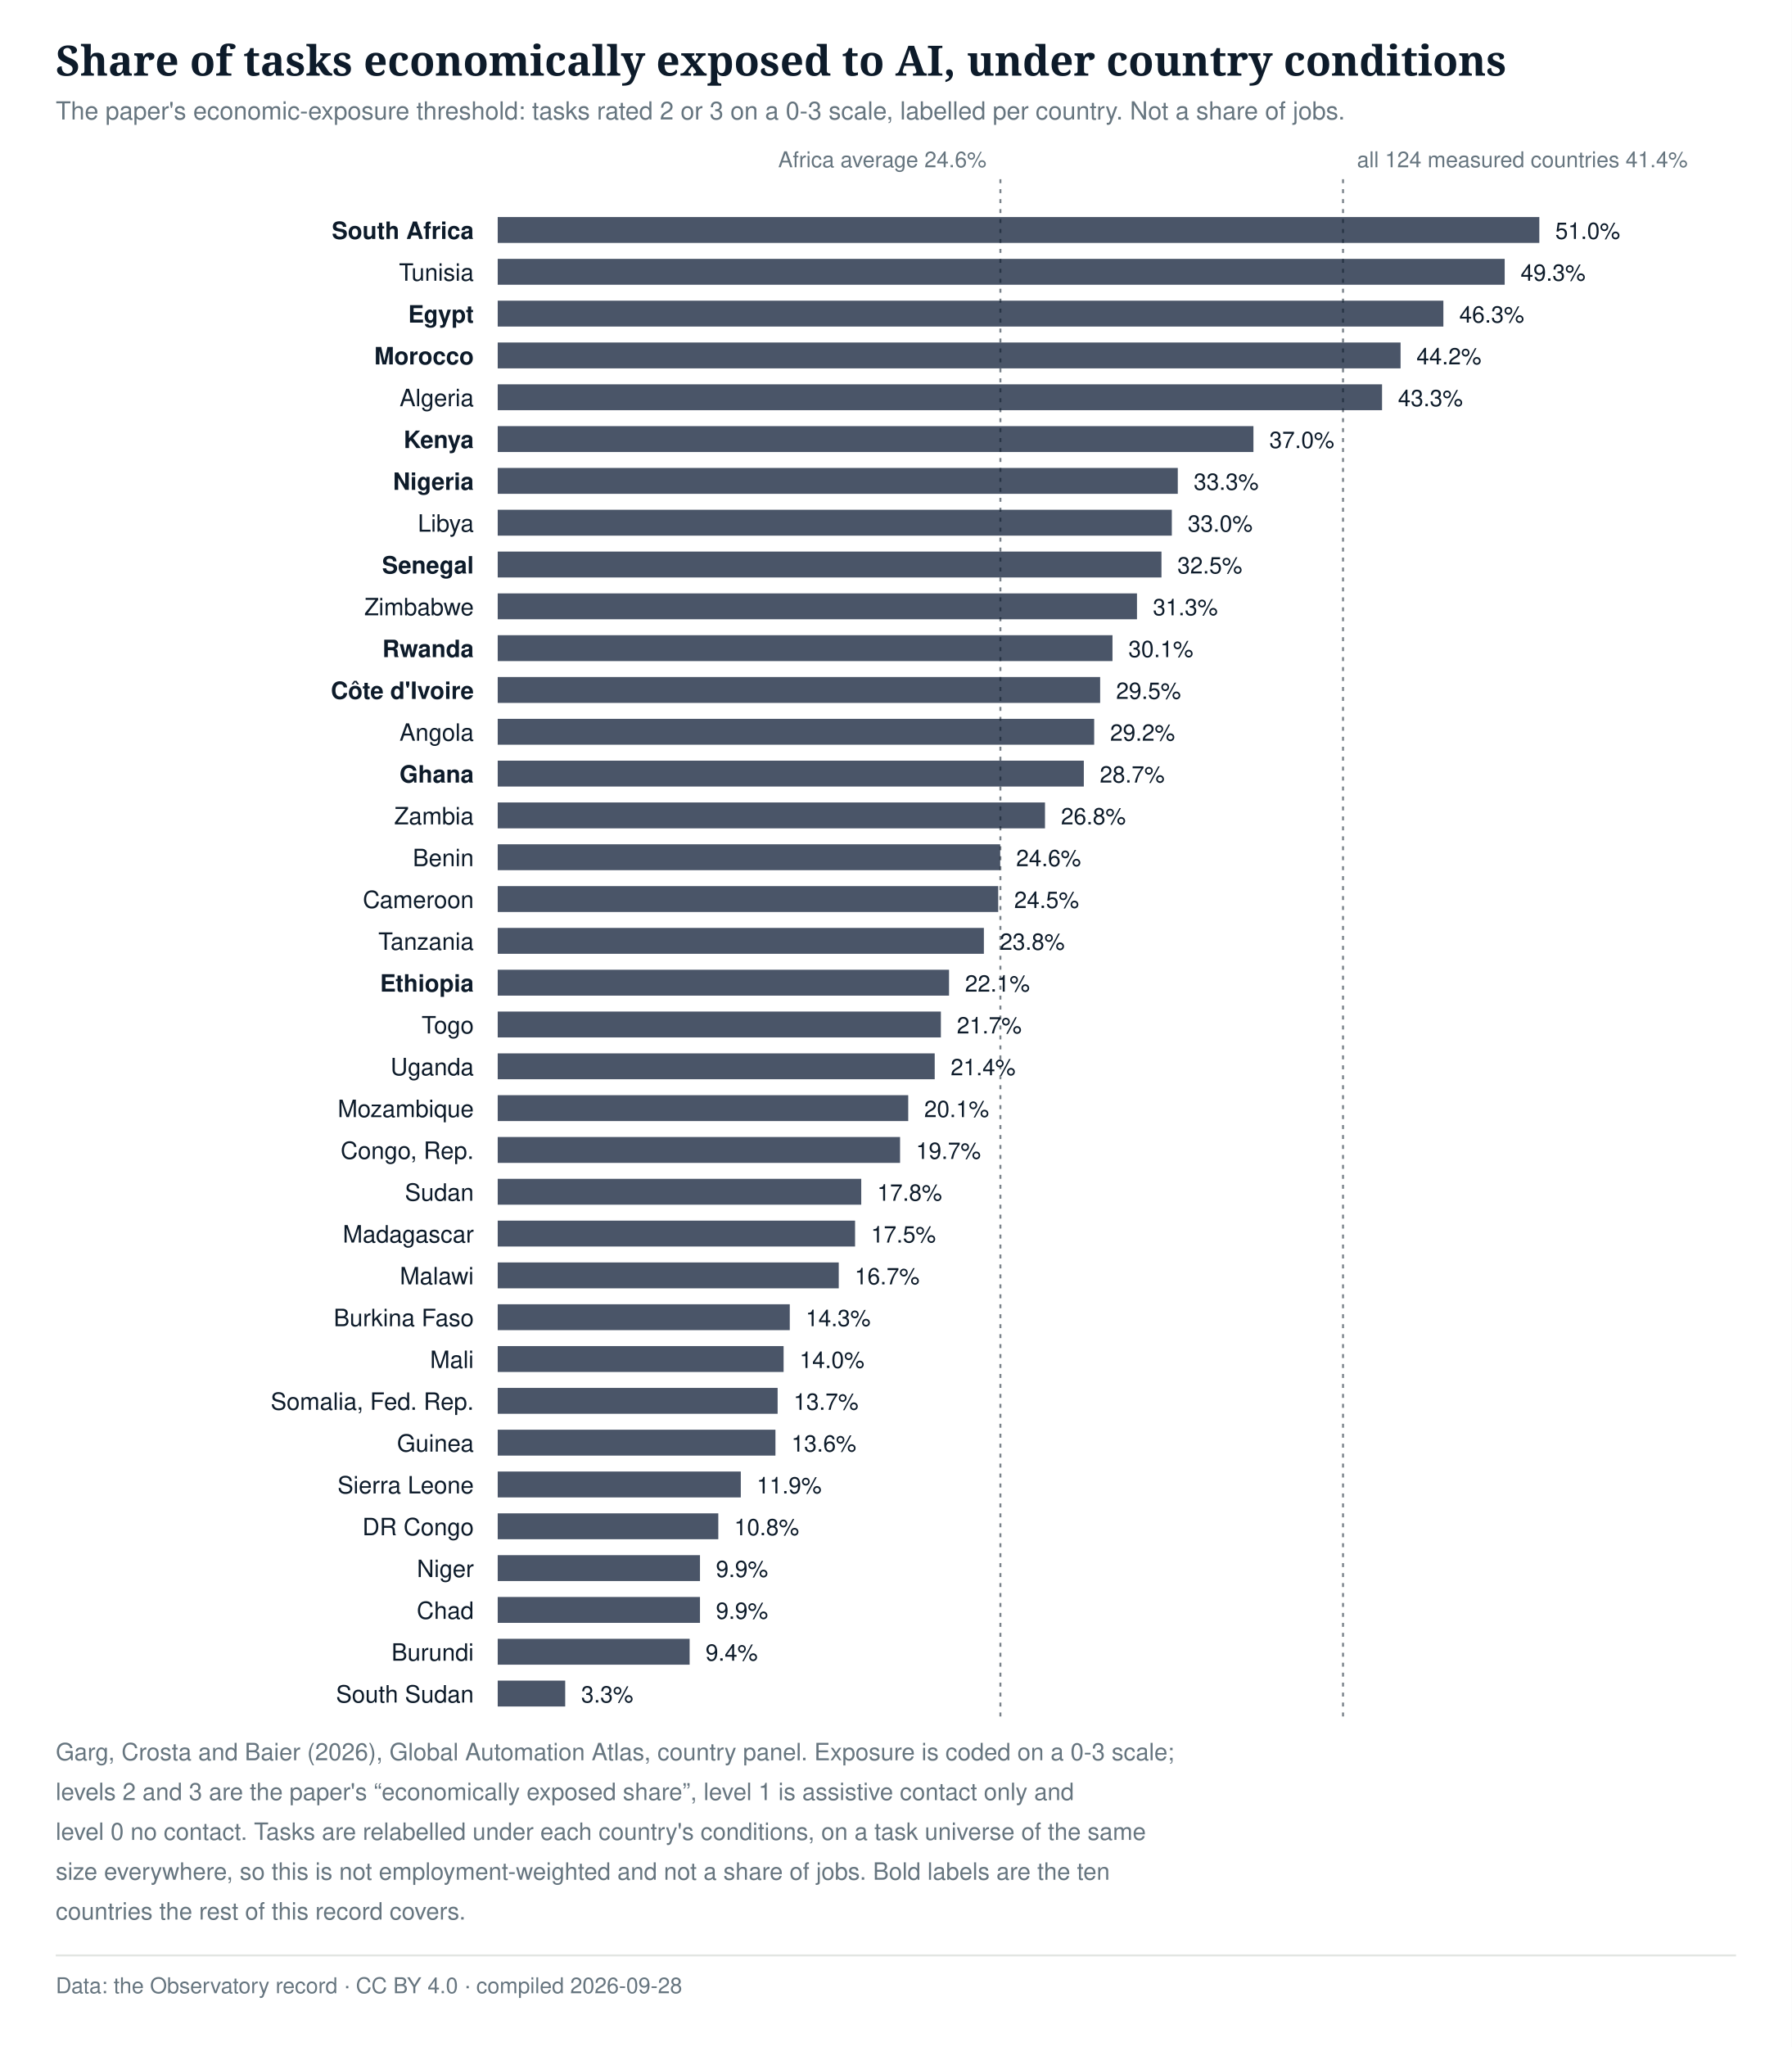
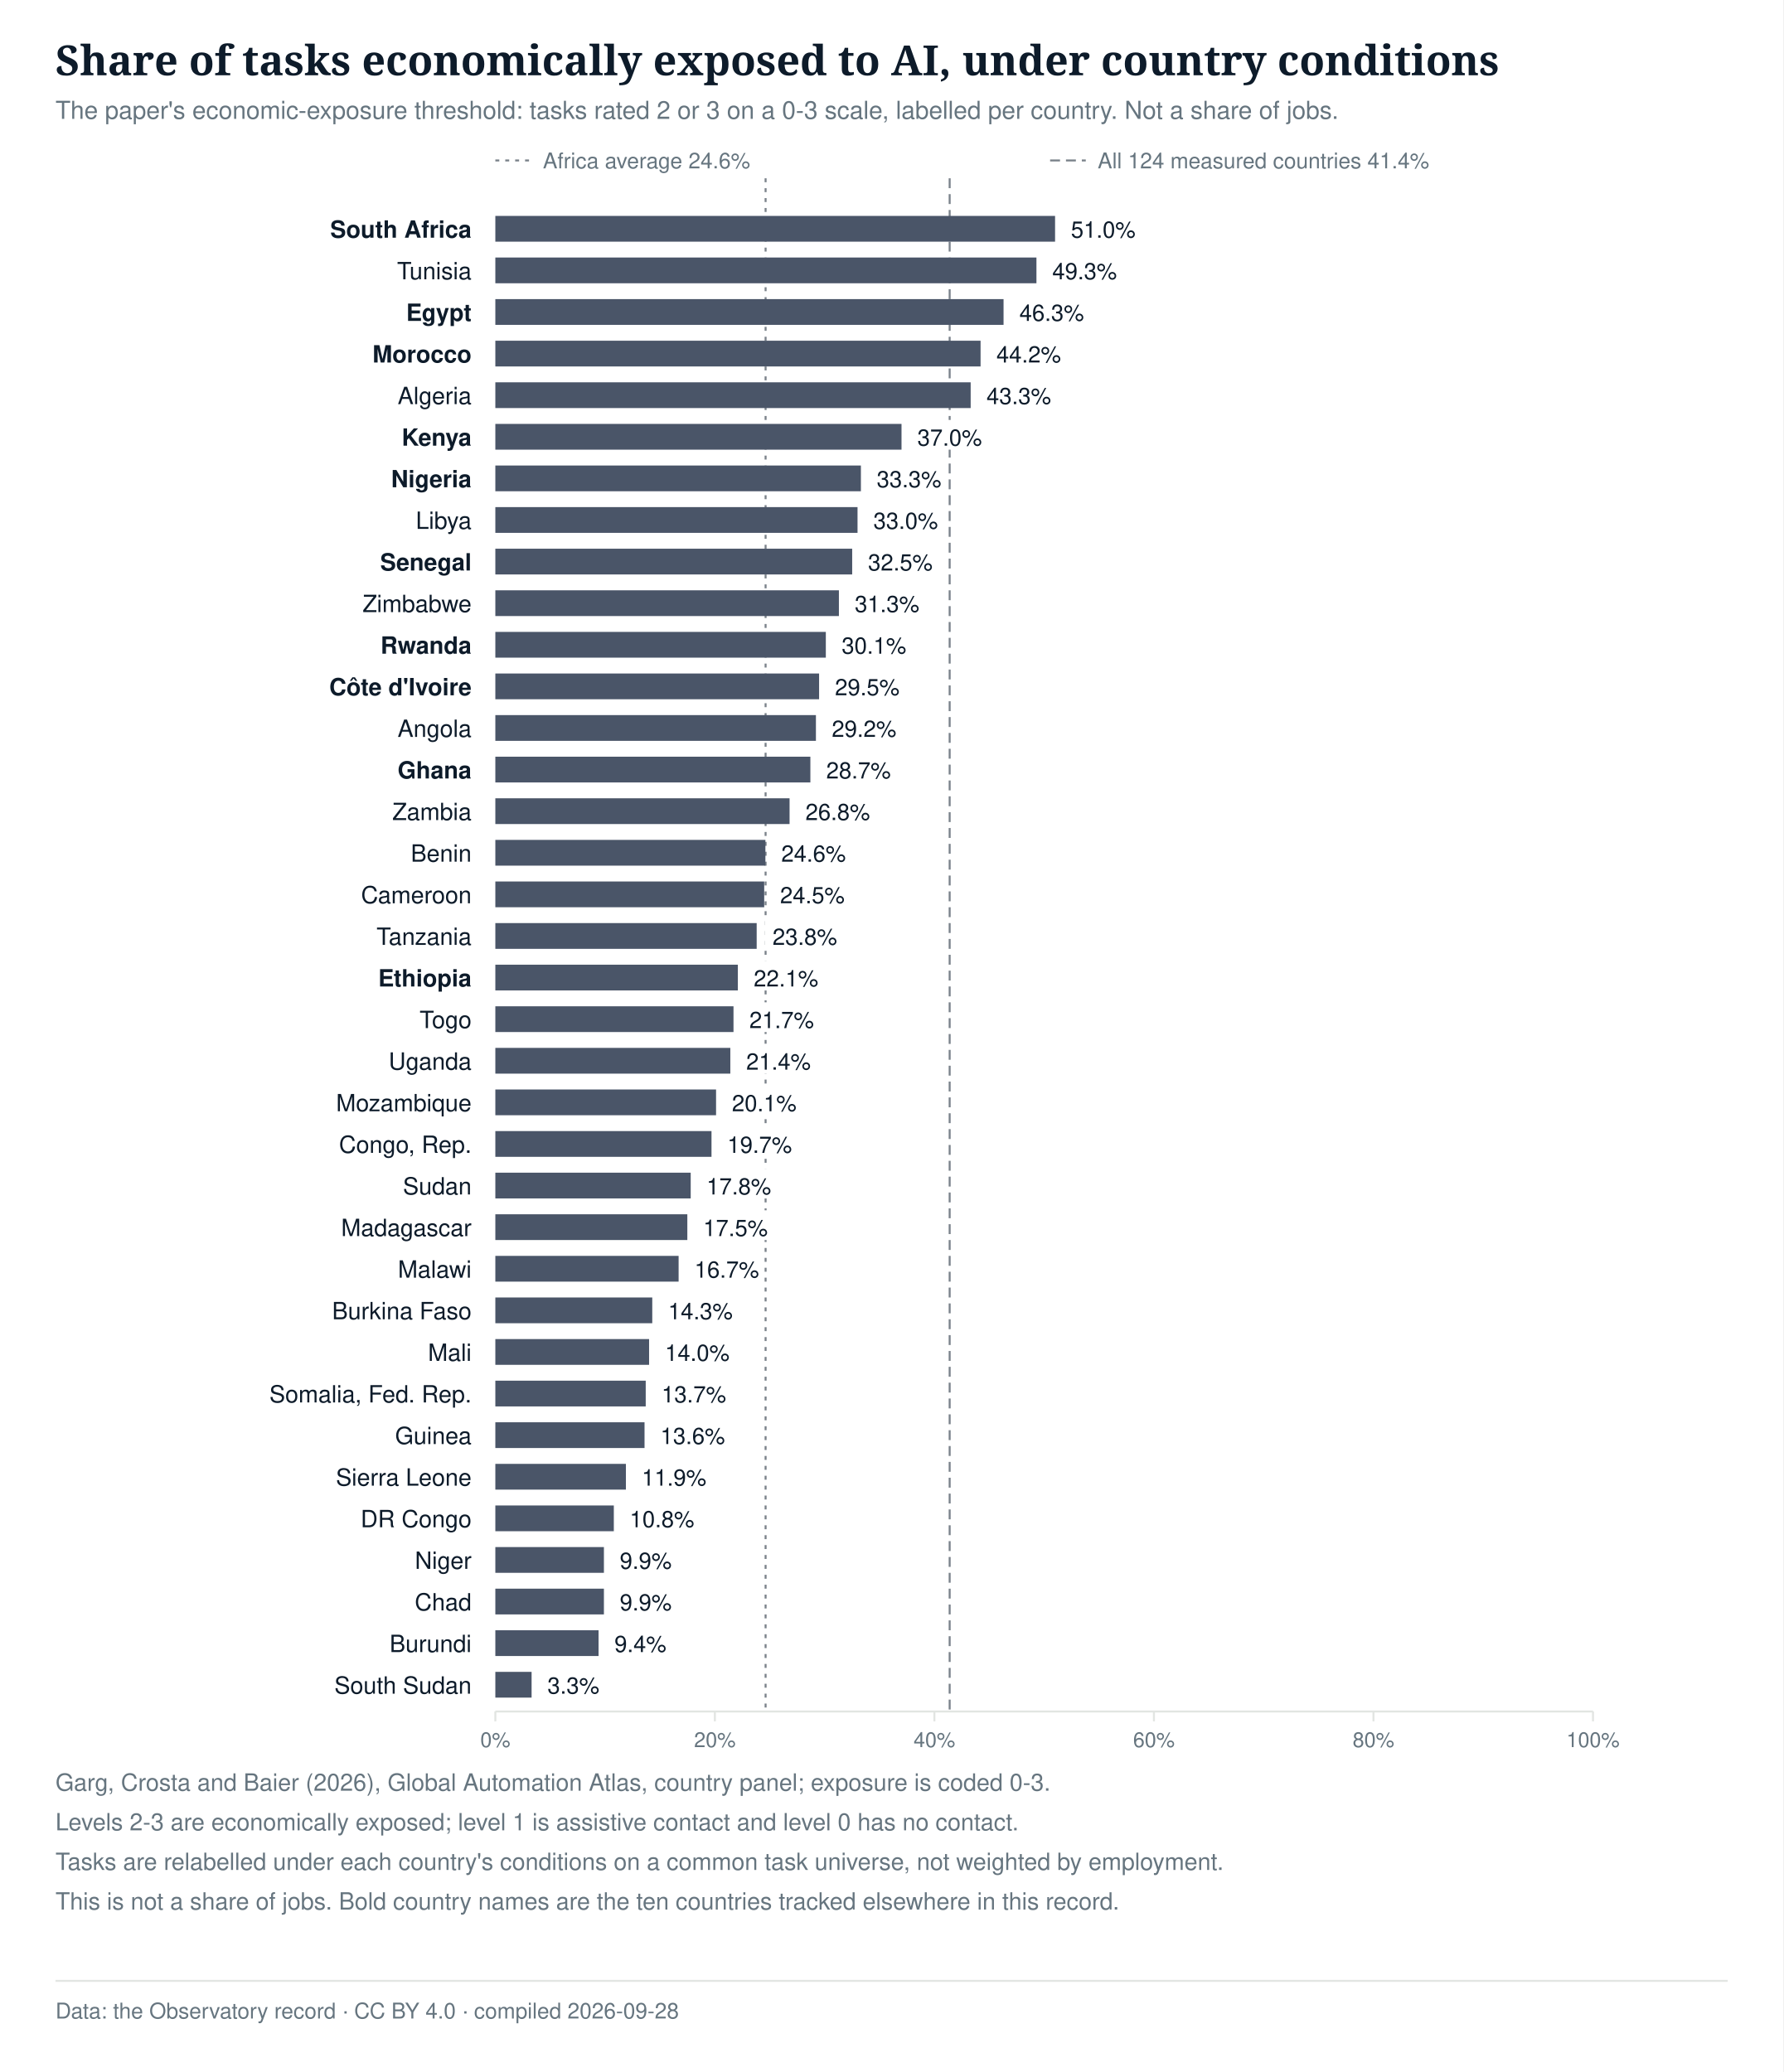
- <svg xmlns="http://www.w3.org/2000/svg" viewBox="0 0 900 1028" width="900" height="1028" role="img" aria-label="Share of tasks economically exposed to AI in 36 African countries. South Africa is highest at 51.0% and South Sudan lowest at 3.3%, against an African average of 24.6% and 41.4% across all 124 measured countries. The measure is the share of tasks rated 2 or 3 on a 0-3 exposure scale under each country's conditions, not a share of jobs.">
-   <rect width="900" height="1028" fill="#FFFFFF" />
+ <svg xmlns="http://www.w3.org/2000/svg" viewBox="0 0 900 1046" width="900" height="1046" role="img" aria-label="Share of tasks economically exposed to AI in 36 African countries. South Africa is highest at 51.0% and South Sudan lowest at 3.3%, against an African average of 24.6% and 41.4% across all 124 measured countries. The measure is the share of tasks rated 2 or 3 on a 0-3 exposure scale under each country's conditions, not a share of jobs.">
+   <rect width="900" height="1046" fill="#FFFFFF" />
  <text x="28" y="38" font-family="'Source Serif 4',Georgia,serif" font-size="21" font-weight="600" fill="#0D1B2A">Share of tasks economically exposed to AI, under country conditions</text>
  <text x="28" y="60.0" font-family="IBM Plex Sans,-apple-system,'Segoe UI',Helvetica,Arial,sans-serif" font-size="12.5" fill="#66757F">The paper's economic-exposure threshold: tasks rated 2 or 3 on a 0-3 scale, labelled per country. Not a share of jobs.</text>
+   <line x1="386.4" y1="90" x2="386.4" y2="864" stroke="#0D1B2A" stroke-width="1" stroke-dasharray="2 3" opacity="0.55" />
+   <line x1="250" y1="81" x2="268" y2="81" stroke="#0D1B2A" stroke-width="1" stroke-dasharray="2 3" opacity="0.55" />
+   <text x="274" y="85" font-family="IBM Plex Sans,-apple-system,'Segoe UI',Helvetica,Arial,sans-serif" font-size="11" fill="#66757F">Africa average 24.6%</text>
+   <line x1="479.3" y1="90" x2="479.3" y2="864" stroke="#0D1B2A" stroke-width="1" stroke-dasharray="5 3" opacity="0.55" />
+   <line x1="530" y1="81" x2="548" y2="81" stroke="#0D1B2A" stroke-width="1" stroke-dasharray="5 3" opacity="0.55" />
+   <text x="554" y="85" font-family="IBM Plex Sans,-apple-system,'Segoe UI',Helvetica,Arial,sans-serif" font-size="11" fill="#66757F">All 124 measured countries 41.4%</text>
  <text x="238" y="120" text-anchor="end" font-family="IBM Plex Sans,-apple-system,'Segoe UI',Helvetica,Arial,sans-serif" font-size="12" font-weight="600" fill="#0D1B2A">South Africa</text>
-   <rect x="250" y="109" width="523.2" height="13" fill="#4A5568" />
-   <text x="781.2" y="120" font-family="IBM Plex Sans,-apple-system,'Segoe UI',Helvetica,Arial,sans-serif" font-size="11.5" fill="#0D1B2A">51.0%</text>
+   <rect x="250" y="109" width="282.5" height="13" fill="#4A5568" />
+   <rect x="536.5" y="107" width="38" height="15" fill="#FFFFFF" />
+   <text x="540.5" y="120" font-family="IBM Plex Sans,-apple-system,'Segoe UI',Helvetica,Arial,sans-serif" font-size="11.5" fill="#0D1B2A">51.0%</text>
  <text x="238" y="141" text-anchor="end" font-family="IBM Plex Sans,-apple-system,'Segoe UI',Helvetica,Arial,sans-serif" font-size="12" font-weight="400" fill="#0D1B2A">Tunisia</text>
-   <rect x="250" y="130" width="505.8" height="13" fill="#4A5568" />
-   <text x="763.8" y="141" font-family="IBM Plex Sans,-apple-system,'Segoe UI',Helvetica,Arial,sans-serif" font-size="11.5" fill="#0D1B2A">49.3%</text>
+   <rect x="250" y="130" width="273.1" height="13" fill="#4A5568" />
+   <rect x="527.1" y="128" width="38" height="15" fill="#FFFFFF" />
+   <text x="531.1" y="141" font-family="IBM Plex Sans,-apple-system,'Segoe UI',Helvetica,Arial,sans-serif" font-size="11.5" fill="#0D1B2A">49.3%</text>
  <text x="238" y="162" text-anchor="end" font-family="IBM Plex Sans,-apple-system,'Segoe UI',Helvetica,Arial,sans-serif" font-size="12" font-weight="600" fill="#0D1B2A">Egypt</text>
-   <rect x="250" y="151" width="475.0" height="13" fill="#4A5568" />
-   <text x="733.0" y="162" font-family="IBM Plex Sans,-apple-system,'Segoe UI',Helvetica,Arial,sans-serif" font-size="11.5" fill="#0D1B2A">46.3%</text>
+   <rect x="250" y="151" width="256.5" height="13" fill="#4A5568" />
+   <rect x="510.5" y="149" width="38" height="15" fill="#FFFFFF" />
+   <text x="514.5" y="162" font-family="IBM Plex Sans,-apple-system,'Segoe UI',Helvetica,Arial,sans-serif" font-size="11.5" fill="#0D1B2A">46.3%</text>
  <text x="238" y="183" text-anchor="end" font-family="IBM Plex Sans,-apple-system,'Segoe UI',Helvetica,Arial,sans-serif" font-size="12" font-weight="600" fill="#0D1B2A">Morocco</text>
-   <rect x="250" y="172" width="453.5" height="13" fill="#4A5568" />
-   <text x="711.5" y="183" font-family="IBM Plex Sans,-apple-system,'Segoe UI',Helvetica,Arial,sans-serif" font-size="11.5" fill="#0D1B2A">44.2%</text>
+   <rect x="250" y="172" width="244.9" height="13" fill="#4A5568" />
+   <rect x="498.9" y="170" width="38" height="15" fill="#FFFFFF" />
+   <text x="502.9" y="183" font-family="IBM Plex Sans,-apple-system,'Segoe UI',Helvetica,Arial,sans-serif" font-size="11.5" fill="#0D1B2A">44.2%</text>
  <text x="238" y="204" text-anchor="end" font-family="IBM Plex Sans,-apple-system,'Segoe UI',Helvetica,Arial,sans-serif" font-size="12" font-weight="400" fill="#0D1B2A">Algeria</text>
-   <rect x="250" y="193" width="444.2" height="13" fill="#4A5568" />
-   <text x="702.2" y="204" font-family="IBM Plex Sans,-apple-system,'Segoe UI',Helvetica,Arial,sans-serif" font-size="11.5" fill="#0D1B2A">43.3%</text>
+   <rect x="250" y="193" width="239.9" height="13" fill="#4A5568" />
+   <rect x="493.9" y="191" width="38" height="15" fill="#FFFFFF" />
+   <text x="497.9" y="204" font-family="IBM Plex Sans,-apple-system,'Segoe UI',Helvetica,Arial,sans-serif" font-size="11.5" fill="#0D1B2A">43.3%</text>
  <text x="238" y="225" text-anchor="end" font-family="IBM Plex Sans,-apple-system,'Segoe UI',Helvetica,Arial,sans-serif" font-size="12" font-weight="600" fill="#0D1B2A">Kenya</text>
-   <rect x="250" y="214" width="379.6" height="13" fill="#4A5568" />
-   <text x="637.6" y="225" font-family="IBM Plex Sans,-apple-system,'Segoe UI',Helvetica,Arial,sans-serif" font-size="11.5" fill="#0D1B2A">37.0%</text>
+   <rect x="250" y="214" width="205.0" height="13" fill="#4A5568" />
+   <rect x="459.0" y="212" width="38" height="15" fill="#FFFFFF" />
+   <text x="463.0" y="225" font-family="IBM Plex Sans,-apple-system,'Segoe UI',Helvetica,Arial,sans-serif" font-size="11.5" fill="#0D1B2A">37.0%</text>
  <text x="238" y="246" text-anchor="end" font-family="IBM Plex Sans,-apple-system,'Segoe UI',Helvetica,Arial,sans-serif" font-size="12" font-weight="600" fill="#0D1B2A">Nigeria</text>
-   <rect x="250" y="235" width="341.6" height="13" fill="#4A5568" />
-   <text x="599.6" y="246" font-family="IBM Plex Sans,-apple-system,'Segoe UI',Helvetica,Arial,sans-serif" font-size="11.5" fill="#0D1B2A">33.3%</text>
+   <rect x="250" y="235" width="184.5" height="13" fill="#4A5568" />
+   <rect x="438.5" y="233" width="38" height="15" fill="#FFFFFF" />
+   <text x="442.5" y="246" font-family="IBM Plex Sans,-apple-system,'Segoe UI',Helvetica,Arial,sans-serif" font-size="11.5" fill="#0D1B2A">33.3%</text>
  <text x="238" y="267" text-anchor="end" font-family="IBM Plex Sans,-apple-system,'Segoe UI',Helvetica,Arial,sans-serif" font-size="12" font-weight="400" fill="#0D1B2A">Libya</text>
-   <rect x="250" y="256" width="338.6" height="13" fill="#4A5568" />
-   <text x="596.6" y="267" font-family="IBM Plex Sans,-apple-system,'Segoe UI',Helvetica,Arial,sans-serif" font-size="11.5" fill="#0D1B2A">33.0%</text>
+   <rect x="250" y="256" width="182.8" height="13" fill="#4A5568" />
+   <rect x="436.8" y="254" width="38" height="15" fill="#FFFFFF" />
+   <text x="440.8" y="267" font-family="IBM Plex Sans,-apple-system,'Segoe UI',Helvetica,Arial,sans-serif" font-size="11.5" fill="#0D1B2A">33.0%</text>
  <text x="238" y="288" text-anchor="end" font-family="IBM Plex Sans,-apple-system,'Segoe UI',Helvetica,Arial,sans-serif" font-size="12" font-weight="600" fill="#0D1B2A">Senegal</text>
-   <rect x="250" y="277" width="333.4" height="13" fill="#4A5568" />
-   <text x="591.4" y="288" font-family="IBM Plex Sans,-apple-system,'Segoe UI',Helvetica,Arial,sans-serif" font-size="11.5" fill="#0D1B2A">32.5%</text>
+   <rect x="250" y="277" width="180.1" height="13" fill="#4A5568" />
+   <rect x="434.1" y="275" width="38" height="15" fill="#FFFFFF" />
+   <text x="438.1" y="288" font-family="IBM Plex Sans,-apple-system,'Segoe UI',Helvetica,Arial,sans-serif" font-size="11.5" fill="#0D1B2A">32.5%</text>
  <text x="238" y="309" text-anchor="end" font-family="IBM Plex Sans,-apple-system,'Segoe UI',Helvetica,Arial,sans-serif" font-size="12" font-weight="400" fill="#0D1B2A">Zimbabwe</text>
-   <rect x="250" y="298" width="321.1" height="13" fill="#4A5568" />
-   <text x="579.1" y="309" font-family="IBM Plex Sans,-apple-system,'Segoe UI',Helvetica,Arial,sans-serif" font-size="11.5" fill="#0D1B2A">31.3%</text>
+   <rect x="250" y="298" width="173.4" height="13" fill="#4A5568" />
+   <rect x="427.4" y="296" width="38" height="15" fill="#FFFFFF" />
+   <text x="431.4" y="309" font-family="IBM Plex Sans,-apple-system,'Segoe UI',Helvetica,Arial,sans-serif" font-size="11.5" fill="#0D1B2A">31.3%</text>
  <text x="238" y="330" text-anchor="end" font-family="IBM Plex Sans,-apple-system,'Segoe UI',Helvetica,Arial,sans-serif" font-size="12" font-weight="600" fill="#0D1B2A">Rwanda</text>
-   <rect x="250" y="319" width="308.8" height="13" fill="#4A5568" />
-   <text x="566.8" y="330" font-family="IBM Plex Sans,-apple-system,'Segoe UI',Helvetica,Arial,sans-serif" font-size="11.5" fill="#0D1B2A">30.1%</text>
+   <rect x="250" y="319" width="166.8" height="13" fill="#4A5568" />
+   <rect x="420.8" y="317" width="38" height="15" fill="#FFFFFF" />
+   <text x="424.8" y="330" font-family="IBM Plex Sans,-apple-system,'Segoe UI',Helvetica,Arial,sans-serif" font-size="11.5" fill="#0D1B2A">30.1%</text>
  <text x="238" y="351" text-anchor="end" font-family="IBM Plex Sans,-apple-system,'Segoe UI',Helvetica,Arial,sans-serif" font-size="12" font-weight="600" fill="#0D1B2A">Côte d'Ivoire</text>
-   <rect x="250" y="340" width="302.6" height="13" fill="#4A5568" />
-   <text x="560.6" y="351" font-family="IBM Plex Sans,-apple-system,'Segoe UI',Helvetica,Arial,sans-serif" font-size="11.5" fill="#0D1B2A">29.5%</text>
+   <rect x="250" y="340" width="163.4" height="13" fill="#4A5568" />
+   <rect x="417.4" y="338" width="38" height="15" fill="#FFFFFF" />
+   <text x="421.4" y="351" font-family="IBM Plex Sans,-apple-system,'Segoe UI',Helvetica,Arial,sans-serif" font-size="11.5" fill="#0D1B2A">29.5%</text>
  <text x="238" y="372" text-anchor="end" font-family="IBM Plex Sans,-apple-system,'Segoe UI',Helvetica,Arial,sans-serif" font-size="12" font-weight="400" fill="#0D1B2A">Angola</text>
-   <rect x="250" y="361" width="299.6" height="13" fill="#4A5568" />
-   <text x="557.6" y="372" font-family="IBM Plex Sans,-apple-system,'Segoe UI',Helvetica,Arial,sans-serif" font-size="11.5" fill="#0D1B2A">29.2%</text>
+   <rect x="250" y="361" width="161.8" height="13" fill="#4A5568" />
+   <rect x="415.8" y="359" width="38" height="15" fill="#FFFFFF" />
+   <text x="419.8" y="372" font-family="IBM Plex Sans,-apple-system,'Segoe UI',Helvetica,Arial,sans-serif" font-size="11.5" fill="#0D1B2A">29.2%</text>
  <text x="238" y="393" text-anchor="end" font-family="IBM Plex Sans,-apple-system,'Segoe UI',Helvetica,Arial,sans-serif" font-size="12" font-weight="600" fill="#0D1B2A">Ghana</text>
-   <rect x="250" y="382" width="294.4" height="13" fill="#4A5568" />
-   <text x="552.4" y="393" font-family="IBM Plex Sans,-apple-system,'Segoe UI',Helvetica,Arial,sans-serif" font-size="11.5" fill="#0D1B2A">28.7%</text>
+   <rect x="250" y="382" width="159.0" height="13" fill="#4A5568" />
+   <rect x="413.0" y="380" width="38" height="15" fill="#FFFFFF" />
+   <text x="417.0" y="393" font-family="IBM Plex Sans,-apple-system,'Segoe UI',Helvetica,Arial,sans-serif" font-size="11.5" fill="#0D1B2A">28.7%</text>
  <text x="238" y="414" text-anchor="end" font-family="IBM Plex Sans,-apple-system,'Segoe UI',Helvetica,Arial,sans-serif" font-size="12" font-weight="400" fill="#0D1B2A">Zambia</text>
-   <rect x="250" y="403" width="274.9" height="13" fill="#4A5568" />
-   <text x="532.9" y="414" font-family="IBM Plex Sans,-apple-system,'Segoe UI',Helvetica,Arial,sans-serif" font-size="11.5" fill="#0D1B2A">26.8%</text>
+   <rect x="250" y="403" width="148.5" height="13" fill="#4A5568" />
+   <rect x="402.5" y="401" width="38" height="15" fill="#FFFFFF" />
+   <text x="406.5" y="414" font-family="IBM Plex Sans,-apple-system,'Segoe UI',Helvetica,Arial,sans-serif" font-size="11.5" fill="#0D1B2A">26.8%</text>
  <text x="238" y="435" text-anchor="end" font-family="IBM Plex Sans,-apple-system,'Segoe UI',Helvetica,Arial,sans-serif" font-size="12" font-weight="400" fill="#0D1B2A">Benin</text>
-   <rect x="250" y="424" width="252.4" height="13" fill="#4A5568" />
-   <text x="510.4" y="435" font-family="IBM Plex Sans,-apple-system,'Segoe UI',Helvetica,Arial,sans-serif" font-size="11.5" fill="#0D1B2A">24.6%</text>
+   <rect x="250" y="424" width="136.3" height="13" fill="#4A5568" />
+   <rect x="390.3" y="422" width="38" height="15" fill="#FFFFFF" />
+   <text x="394.3" y="435" font-family="IBM Plex Sans,-apple-system,'Segoe UI',Helvetica,Arial,sans-serif" font-size="11.5" fill="#0D1B2A">24.6%</text>
  <text x="238" y="456" text-anchor="end" font-family="IBM Plex Sans,-apple-system,'Segoe UI',Helvetica,Arial,sans-serif" font-size="12" font-weight="400" fill="#0D1B2A">Cameroon</text>
-   <rect x="250" y="445" width="251.4" height="13" fill="#4A5568" />
-   <text x="509.4" y="456" font-family="IBM Plex Sans,-apple-system,'Segoe UI',Helvetica,Arial,sans-serif" font-size="11.5" fill="#0D1B2A">24.5%</text>
+   <rect x="250" y="445" width="135.7" height="13" fill="#4A5568" />
+   <rect x="389.7" y="443" width="38" height="15" fill="#FFFFFF" />
+   <text x="393.7" y="456" font-family="IBM Plex Sans,-apple-system,'Segoe UI',Helvetica,Arial,sans-serif" font-size="11.5" fill="#0D1B2A">24.5%</text>
  <text x="238" y="477" text-anchor="end" font-family="IBM Plex Sans,-apple-system,'Segoe UI',Helvetica,Arial,sans-serif" font-size="12" font-weight="400" fill="#0D1B2A">Tanzania</text>
-   <rect x="250" y="466" width="244.2" height="13" fill="#4A5568" />
-   <text x="502.2" y="477" font-family="IBM Plex Sans,-apple-system,'Segoe UI',Helvetica,Arial,sans-serif" font-size="11.5" fill="#0D1B2A">23.8%</text>
+   <rect x="250" y="466" width="131.9" height="13" fill="#4A5568" />
+   <rect x="385.9" y="464" width="38" height="15" fill="#FFFFFF" />
+   <text x="389.9" y="477" font-family="IBM Plex Sans,-apple-system,'Segoe UI',Helvetica,Arial,sans-serif" font-size="11.5" fill="#0D1B2A">23.8%</text>
  <text x="238" y="498" text-anchor="end" font-family="IBM Plex Sans,-apple-system,'Segoe UI',Helvetica,Arial,sans-serif" font-size="12" font-weight="600" fill="#0D1B2A">Ethiopia</text>
-   <rect x="250" y="487" width="226.7" height="13" fill="#4A5568" />
-   <text x="484.7" y="498" font-family="IBM Plex Sans,-apple-system,'Segoe UI',Helvetica,Arial,sans-serif" font-size="11.5" fill="#0D1B2A">22.1%</text>
+   <rect x="250" y="487" width="122.4" height="13" fill="#4A5568" />
+   <rect x="376.4" y="485" width="38" height="15" fill="#FFFFFF" />
+   <text x="380.4" y="498" font-family="IBM Plex Sans,-apple-system,'Segoe UI',Helvetica,Arial,sans-serif" font-size="11.5" fill="#0D1B2A">22.1%</text>
  <text x="238" y="519" text-anchor="end" font-family="IBM Plex Sans,-apple-system,'Segoe UI',Helvetica,Arial,sans-serif" font-size="12" font-weight="400" fill="#0D1B2A">Togo</text>
-   <rect x="250" y="508" width="222.6" height="13" fill="#4A5568" />
-   <text x="480.6" y="519" font-family="IBM Plex Sans,-apple-system,'Segoe UI',Helvetica,Arial,sans-serif" font-size="11.5" fill="#0D1B2A">21.7%</text>
+   <rect x="250" y="508" width="120.2" height="13" fill="#4A5568" />
+   <rect x="374.2" y="506" width="38" height="15" fill="#FFFFFF" />
+   <text x="378.2" y="519" font-family="IBM Plex Sans,-apple-system,'Segoe UI',Helvetica,Arial,sans-serif" font-size="11.5" fill="#0D1B2A">21.7%</text>
  <text x="238" y="540" text-anchor="end" font-family="IBM Plex Sans,-apple-system,'Segoe UI',Helvetica,Arial,sans-serif" font-size="12" font-weight="400" fill="#0D1B2A">Uganda</text>
-   <rect x="250" y="529" width="219.5" height="13" fill="#4A5568" />
-   <text x="477.5" y="540" font-family="IBM Plex Sans,-apple-system,'Segoe UI',Helvetica,Arial,sans-serif" font-size="11.5" fill="#0D1B2A">21.4%</text>
+   <rect x="250" y="529" width="118.6" height="13" fill="#4A5568" />
+   <rect x="372.6" y="527" width="38" height="15" fill="#FFFFFF" />
+   <text x="376.6" y="540" font-family="IBM Plex Sans,-apple-system,'Segoe UI',Helvetica,Arial,sans-serif" font-size="11.5" fill="#0D1B2A">21.4%</text>
  <text x="238" y="561" text-anchor="end" font-family="IBM Plex Sans,-apple-system,'Segoe UI',Helvetica,Arial,sans-serif" font-size="12" font-weight="400" fill="#0D1B2A">Mozambique</text>
-   <rect x="250" y="550" width="206.2" height="13" fill="#4A5568" />
-   <text x="464.2" y="561" font-family="IBM Plex Sans,-apple-system,'Segoe UI',Helvetica,Arial,sans-serif" font-size="11.5" fill="#0D1B2A">20.1%</text>
+   <rect x="250" y="550" width="111.4" height="13" fill="#4A5568" />
+   <rect x="365.4" y="548" width="38" height="15" fill="#FFFFFF" />
+   <text x="369.4" y="561" font-family="IBM Plex Sans,-apple-system,'Segoe UI',Helvetica,Arial,sans-serif" font-size="11.5" fill="#0D1B2A">20.1%</text>
  <text x="238" y="582" text-anchor="end" font-family="IBM Plex Sans,-apple-system,'Segoe UI',Helvetica,Arial,sans-serif" font-size="12" font-weight="400" fill="#0D1B2A">Congo, Rep.</text>
-   <rect x="250" y="571" width="202.1" height="13" fill="#4A5568" />
-   <text x="460.1" y="582" font-family="IBM Plex Sans,-apple-system,'Segoe UI',Helvetica,Arial,sans-serif" font-size="11.5" fill="#0D1B2A">19.7%</text>
+   <rect x="250" y="571" width="109.1" height="13" fill="#4A5568" />
+   <rect x="363.1" y="569" width="38" height="15" fill="#FFFFFF" />
+   <text x="367.1" y="582" font-family="IBM Plex Sans,-apple-system,'Segoe UI',Helvetica,Arial,sans-serif" font-size="11.5" fill="#0D1B2A">19.7%</text>
  <text x="238" y="603" text-anchor="end" font-family="IBM Plex Sans,-apple-system,'Segoe UI',Helvetica,Arial,sans-serif" font-size="12" font-weight="400" fill="#0D1B2A">Sudan</text>
-   <rect x="250" y="592" width="182.6" height="13" fill="#4A5568" />
-   <text x="440.6" y="603" font-family="IBM Plex Sans,-apple-system,'Segoe UI',Helvetica,Arial,sans-serif" font-size="11.5" fill="#0D1B2A">17.8%</text>
+   <rect x="250" y="592" width="98.6" height="13" fill="#4A5568" />
+   <rect x="352.6" y="590" width="38" height="15" fill="#FFFFFF" />
+   <text x="356.6" y="603" font-family="IBM Plex Sans,-apple-system,'Segoe UI',Helvetica,Arial,sans-serif" font-size="11.5" fill="#0D1B2A">17.8%</text>
  <text x="238" y="624" text-anchor="end" font-family="IBM Plex Sans,-apple-system,'Segoe UI',Helvetica,Arial,sans-serif" font-size="12" font-weight="400" fill="#0D1B2A">Madagascar</text>
-   <rect x="250" y="613" width="179.5" height="13" fill="#4A5568" />
-   <text x="437.5" y="624" font-family="IBM Plex Sans,-apple-system,'Segoe UI',Helvetica,Arial,sans-serif" font-size="11.5" fill="#0D1B2A">17.5%</text>
+   <rect x="250" y="613" width="96.9" height="13" fill="#4A5568" />
+   <rect x="350.9" y="611" width="38" height="15" fill="#FFFFFF" />
+   <text x="354.9" y="624" font-family="IBM Plex Sans,-apple-system,'Segoe UI',Helvetica,Arial,sans-serif" font-size="11.5" fill="#0D1B2A">17.5%</text>
  <text x="238" y="645" text-anchor="end" font-family="IBM Plex Sans,-apple-system,'Segoe UI',Helvetica,Arial,sans-serif" font-size="12" font-weight="400" fill="#0D1B2A">Malawi</text>
-   <rect x="250" y="634" width="171.3" height="13" fill="#4A5568" />
-   <text x="429.3" y="645" font-family="IBM Plex Sans,-apple-system,'Segoe UI',Helvetica,Arial,sans-serif" font-size="11.5" fill="#0D1B2A">16.7%</text>
+   <rect x="250" y="634" width="92.5" height="13" fill="#4A5568" />
+   <rect x="346.5" y="632" width="38" height="15" fill="#FFFFFF" />
+   <text x="350.5" y="645" font-family="IBM Plex Sans,-apple-system,'Segoe UI',Helvetica,Arial,sans-serif" font-size="11.5" fill="#0D1B2A">16.7%</text>
  <text x="238" y="666" text-anchor="end" font-family="IBM Plex Sans,-apple-system,'Segoe UI',Helvetica,Arial,sans-serif" font-size="12" font-weight="400" fill="#0D1B2A">Burkina Faso</text>
-   <rect x="250" y="655" width="146.7" height="13" fill="#4A5568" />
-   <text x="404.7" y="666" font-family="IBM Plex Sans,-apple-system,'Segoe UI',Helvetica,Arial,sans-serif" font-size="11.5" fill="#0D1B2A">14.3%</text>
+   <rect x="250" y="655" width="79.2" height="13" fill="#4A5568" />
+   <rect x="333.2" y="653" width="38" height="15" fill="#FFFFFF" />
+   <text x="337.2" y="666" font-family="IBM Plex Sans,-apple-system,'Segoe UI',Helvetica,Arial,sans-serif" font-size="11.5" fill="#0D1B2A">14.3%</text>
  <text x="238" y="687" text-anchor="end" font-family="IBM Plex Sans,-apple-system,'Segoe UI',Helvetica,Arial,sans-serif" font-size="12" font-weight="400" fill="#0D1B2A">Mali</text>
-   <rect x="250" y="676" width="143.6" height="13" fill="#4A5568" />
-   <text x="401.6" y="687" font-family="IBM Plex Sans,-apple-system,'Segoe UI',Helvetica,Arial,sans-serif" font-size="11.5" fill="#0D1B2A">14.0%</text>
+   <rect x="250" y="676" width="77.6" height="13" fill="#4A5568" />
+   <rect x="331.6" y="674" width="38" height="15" fill="#FFFFFF" />
+   <text x="335.6" y="687" font-family="IBM Plex Sans,-apple-system,'Segoe UI',Helvetica,Arial,sans-serif" font-size="11.5" fill="#0D1B2A">14.0%</text>
  <text x="238" y="708" text-anchor="end" font-family="IBM Plex Sans,-apple-system,'Segoe UI',Helvetica,Arial,sans-serif" font-size="12" font-weight="400" fill="#0D1B2A">Somalia, Fed. Rep.</text>
-   <rect x="250" y="697" width="140.6" height="13" fill="#4A5568" />
-   <text x="398.6" y="708" font-family="IBM Plex Sans,-apple-system,'Segoe UI',Helvetica,Arial,sans-serif" font-size="11.5" fill="#0D1B2A">13.7%</text>
+   <rect x="250" y="697" width="75.9" height="13" fill="#4A5568" />
+   <rect x="329.9" y="695" width="38" height="15" fill="#FFFFFF" />
+   <text x="333.9" y="708" font-family="IBM Plex Sans,-apple-system,'Segoe UI',Helvetica,Arial,sans-serif" font-size="11.5" fill="#0D1B2A">13.7%</text>
  <text x="238" y="729" text-anchor="end" font-family="IBM Plex Sans,-apple-system,'Segoe UI',Helvetica,Arial,sans-serif" font-size="12" font-weight="400" fill="#0D1B2A">Guinea</text>
-   <rect x="250" y="718" width="139.5" height="13" fill="#4A5568" />
-   <text x="397.5" y="729" font-family="IBM Plex Sans,-apple-system,'Segoe UI',Helvetica,Arial,sans-serif" font-size="11.5" fill="#0D1B2A">13.6%</text>
+   <rect x="250" y="718" width="75.3" height="13" fill="#4A5568" />
+   <rect x="329.3" y="716" width="38" height="15" fill="#FFFFFF" />
+   <text x="333.3" y="729" font-family="IBM Plex Sans,-apple-system,'Segoe UI',Helvetica,Arial,sans-serif" font-size="11.5" fill="#0D1B2A">13.6%</text>
  <text x="238" y="750" text-anchor="end" font-family="IBM Plex Sans,-apple-system,'Segoe UI',Helvetica,Arial,sans-serif" font-size="12" font-weight="400" fill="#0D1B2A">Sierra Leone</text>
-   <rect x="250" y="739" width="122.1" height="13" fill="#4A5568" />
-   <text x="380.1" y="750" font-family="IBM Plex Sans,-apple-system,'Segoe UI',Helvetica,Arial,sans-serif" font-size="11.5" fill="#0D1B2A">11.9%</text>
+   <rect x="250" y="739" width="65.9" height="13" fill="#4A5568" />
+   <rect x="319.9" y="737" width="38" height="15" fill="#FFFFFF" />
+   <text x="323.9" y="750" font-family="IBM Plex Sans,-apple-system,'Segoe UI',Helvetica,Arial,sans-serif" font-size="11.5" fill="#0D1B2A">11.9%</text>
  <text x="238" y="771" text-anchor="end" font-family="IBM Plex Sans,-apple-system,'Segoe UI',Helvetica,Arial,sans-serif" font-size="12" font-weight="400" fill="#0D1B2A">DR Congo</text>
-   <rect x="250" y="760" width="110.8" height="13" fill="#4A5568" />
-   <text x="368.8" y="771" font-family="IBM Plex Sans,-apple-system,'Segoe UI',Helvetica,Arial,sans-serif" font-size="11.5" fill="#0D1B2A">10.8%</text>
+   <rect x="250" y="760" width="59.8" height="13" fill="#4A5568" />
+   <rect x="313.8" y="758" width="38" height="15" fill="#FFFFFF" />
+   <text x="317.8" y="771" font-family="IBM Plex Sans,-apple-system,'Segoe UI',Helvetica,Arial,sans-serif" font-size="11.5" fill="#0D1B2A">10.8%</text>
  <text x="238" y="792" text-anchor="end" font-family="IBM Plex Sans,-apple-system,'Segoe UI',Helvetica,Arial,sans-serif" font-size="12" font-weight="400" fill="#0D1B2A">Niger</text>
-   <rect x="250" y="781" width="101.6" height="13" fill="#4A5568" />
-   <text x="359.6" y="792" font-family="IBM Plex Sans,-apple-system,'Segoe UI',Helvetica,Arial,sans-serif" font-size="11.5" fill="#0D1B2A">9.9%</text>
+   <rect x="250" y="781" width="54.8" height="13" fill="#4A5568" />
+   <rect x="308.8" y="779" width="38" height="15" fill="#FFFFFF" />
+   <text x="312.8" y="792" font-family="IBM Plex Sans,-apple-system,'Segoe UI',Helvetica,Arial,sans-serif" font-size="11.5" fill="#0D1B2A">9.9%</text>
  <text x="238" y="813" text-anchor="end" font-family="IBM Plex Sans,-apple-system,'Segoe UI',Helvetica,Arial,sans-serif" font-size="12" font-weight="400" fill="#0D1B2A">Chad</text>
-   <rect x="250" y="802" width="101.6" height="13" fill="#4A5568" />
-   <text x="359.6" y="813" font-family="IBM Plex Sans,-apple-system,'Segoe UI',Helvetica,Arial,sans-serif" font-size="11.5" fill="#0D1B2A">9.9%</text>
+   <rect x="250" y="802" width="54.8" height="13" fill="#4A5568" />
+   <rect x="308.8" y="800" width="38" height="15" fill="#FFFFFF" />
+   <text x="312.8" y="813" font-family="IBM Plex Sans,-apple-system,'Segoe UI',Helvetica,Arial,sans-serif" font-size="11.5" fill="#0D1B2A">9.9%</text>
  <text x="238" y="834" text-anchor="end" font-family="IBM Plex Sans,-apple-system,'Segoe UI',Helvetica,Arial,sans-serif" font-size="12" font-weight="400" fill="#0D1B2A">Burundi</text>
-   <rect x="250" y="823" width="96.4" height="13" fill="#4A5568" />
-   <text x="354.4" y="834" font-family="IBM Plex Sans,-apple-system,'Segoe UI',Helvetica,Arial,sans-serif" font-size="11.5" fill="#0D1B2A">9.4%</text>
+   <rect x="250" y="823" width="52.1" height="13" fill="#4A5568" />
+   <rect x="306.1" y="821" width="38" height="15" fill="#FFFFFF" />
+   <text x="310.1" y="834" font-family="IBM Plex Sans,-apple-system,'Segoe UI',Helvetica,Arial,sans-serif" font-size="11.5" fill="#0D1B2A">9.4%</text>
  <text x="238" y="855" text-anchor="end" font-family="IBM Plex Sans,-apple-system,'Segoe UI',Helvetica,Arial,sans-serif" font-size="12" font-weight="400" fill="#0D1B2A">South Sudan</text>
-   <rect x="250" y="844" width="33.9" height="13" fill="#4A5568" />
-   <text x="291.9" y="855" font-family="IBM Plex Sans,-apple-system,'Segoe UI',Helvetica,Arial,sans-serif" font-size="11.5" fill="#0D1B2A">3.3%</text>
-   <line x1="502.5" y1="90" x2="502.5" y2="864" stroke="#0D1B2A" stroke-width="1" stroke-dasharray="2 3" opacity="0.55" />
-   <text x="495.5" y="84" text-anchor="end" font-family="IBM Plex Sans,-apple-system,'Segoe UI',Helvetica,Arial,sans-serif" font-size="11" fill="#66757F">Africa average 24.6%</text>
-   <line x1="674.6" y1="90" x2="674.6" y2="864" stroke="#0D1B2A" stroke-width="1" stroke-dasharray="2 3" opacity="0.55" />
-   <text x="681.6" y="84" text-anchor="start" font-family="IBM Plex Sans,-apple-system,'Segoe UI',Helvetica,Arial,sans-serif" font-size="11" fill="#66757F">all 124 measured countries 41.4%</text>
-   <text x="28" y="884" font-family="IBM Plex Sans,-apple-system,'Segoe UI',Helvetica,Arial,sans-serif" font-size="12" fill="#66757F">Garg, Crosta and Baier (2026), Global Automation Atlas, country panel. Exposure is coded on a 0-3 scale;</text>
-   <text x="28" y="904" font-family="IBM Plex Sans,-apple-system,'Segoe UI',Helvetica,Arial,sans-serif" font-size="12" fill="#66757F">levels 2 and 3 are the paper's “economically exposed share”, level 1 is assistive contact only and</text>
-   <text x="28" y="924" font-family="IBM Plex Sans,-apple-system,'Segoe UI',Helvetica,Arial,sans-serif" font-size="12" fill="#66757F">level 0 no contact. Tasks are relabelled under each country's conditions, on a task universe of the same</text>
-   <text x="28" y="944" font-family="IBM Plex Sans,-apple-system,'Segoe UI',Helvetica,Arial,sans-serif" font-size="12" fill="#66757F">size everywhere, so this is not employment-weighted and not a share of jobs. Bold labels are the ten</text>
-   <text x="28" y="964" font-family="IBM Plex Sans,-apple-system,'Segoe UI',Helvetica,Arial,sans-serif" font-size="12" fill="#66757F">countries the rest of this record covers.</text>
-   <line x1="28" y1="982" x2="872" y2="982" stroke="#E2E5E2" />
-   <text x="28" y="1001" font-family="IBM Plex Sans,-apple-system,'Segoe UI',Helvetica,Arial,sans-serif" font-size="11" fill="#66757F">Data: the Observatory record · CC BY 4.0 · compiled 2026-09-28</text>
+   <rect x="250" y="844" width="18.3" height="13" fill="#4A5568" />
+   <rect x="272.3" y="842" width="38" height="15" fill="#FFFFFF" />
+   <text x="276.3" y="855" font-family="IBM Plex Sans,-apple-system,'Segoe UI',Helvetica,Arial,sans-serif" font-size="11.5" fill="#0D1B2A">3.3%</text>
+   <line x1="250" y1="864" x2="804.0" y2="864" stroke="#E2E5E2" />
+   <line x1="250.0" y1="864" x2="250.0" y2="869" stroke="#E2E5E2" />
+   <text x="250.0" y="882" text-anchor="middle" font-family="IBM Plex Sans,-apple-system,'Segoe UI',Helvetica,Arial,sans-serif" font-size="10.5" fill="#66757F">0%</text>
+   <line x1="360.8" y1="864" x2="360.8" y2="869" stroke="#E2E5E2" />
+   <text x="360.8" y="882" text-anchor="middle" font-family="IBM Plex Sans,-apple-system,'Segoe UI',Helvetica,Arial,sans-serif" font-size="10.5" fill="#66757F">20%</text>
+   <line x1="471.6" y1="864" x2="471.6" y2="869" stroke="#E2E5E2" />
+   <text x="471.6" y="882" text-anchor="middle" font-family="IBM Plex Sans,-apple-system,'Segoe UI',Helvetica,Arial,sans-serif" font-size="10.5" fill="#66757F">40%</text>
+   <line x1="582.4" y1="864" x2="582.4" y2="869" stroke="#E2E5E2" />
+   <text x="582.4" y="882" text-anchor="middle" font-family="IBM Plex Sans,-apple-system,'Segoe UI',Helvetica,Arial,sans-serif" font-size="10.5" fill="#66757F">60%</text>
+   <line x1="693.2" y1="864" x2="693.2" y2="869" stroke="#E2E5E2" />
+   <text x="693.2" y="882" text-anchor="middle" font-family="IBM Plex Sans,-apple-system,'Segoe UI',Helvetica,Arial,sans-serif" font-size="10.5" fill="#66757F">80%</text>
+   <line x1="804.0" y1="864" x2="804.0" y2="869" stroke="#E2E5E2" />
+   <text x="804.0" y="882" text-anchor="middle" font-family="IBM Plex Sans,-apple-system,'Segoe UI',Helvetica,Arial,sans-serif" font-size="10.5" fill="#66757F">100%</text>
+   <text x="28" y="904" font-family="IBM Plex Sans,-apple-system,'Segoe UI',Helvetica,Arial,sans-serif" font-size="12" fill="#66757F">Garg, Crosta and Baier (2026), Global Automation Atlas, country panel; exposure is coded 0-3.</text>
+   <text x="28" y="924" font-family="IBM Plex Sans,-apple-system,'Segoe UI',Helvetica,Arial,sans-serif" font-size="12" fill="#66757F">Levels 2-3 are economically exposed; level 1 is assistive contact and level 0 has no contact.</text>
+   <text x="28" y="944" font-family="IBM Plex Sans,-apple-system,'Segoe UI',Helvetica,Arial,sans-serif" font-size="12" fill="#66757F">Tasks are relabelled under each country's conditions on a common task universe, not weighted by employment.</text>
+   <text x="28" y="964" font-family="IBM Plex Sans,-apple-system,'Segoe UI',Helvetica,Arial,sans-serif" font-size="12" fill="#66757F">This is not a share of jobs. Bold country names are the ten countries tracked elsewhere in this record.</text>
+   <line x1="28" y1="1000" x2="872" y2="1000" stroke="#E2E5E2" />
+   <text x="28" y="1019" font-family="IBM Plex Sans,-apple-system,'Segoe UI',Helvetica,Arial,sans-serif" font-size="11" fill="#66757F">Data: the Observatory record · CC BY 4.0 · compiled 2026-09-28</text>
</svg>
